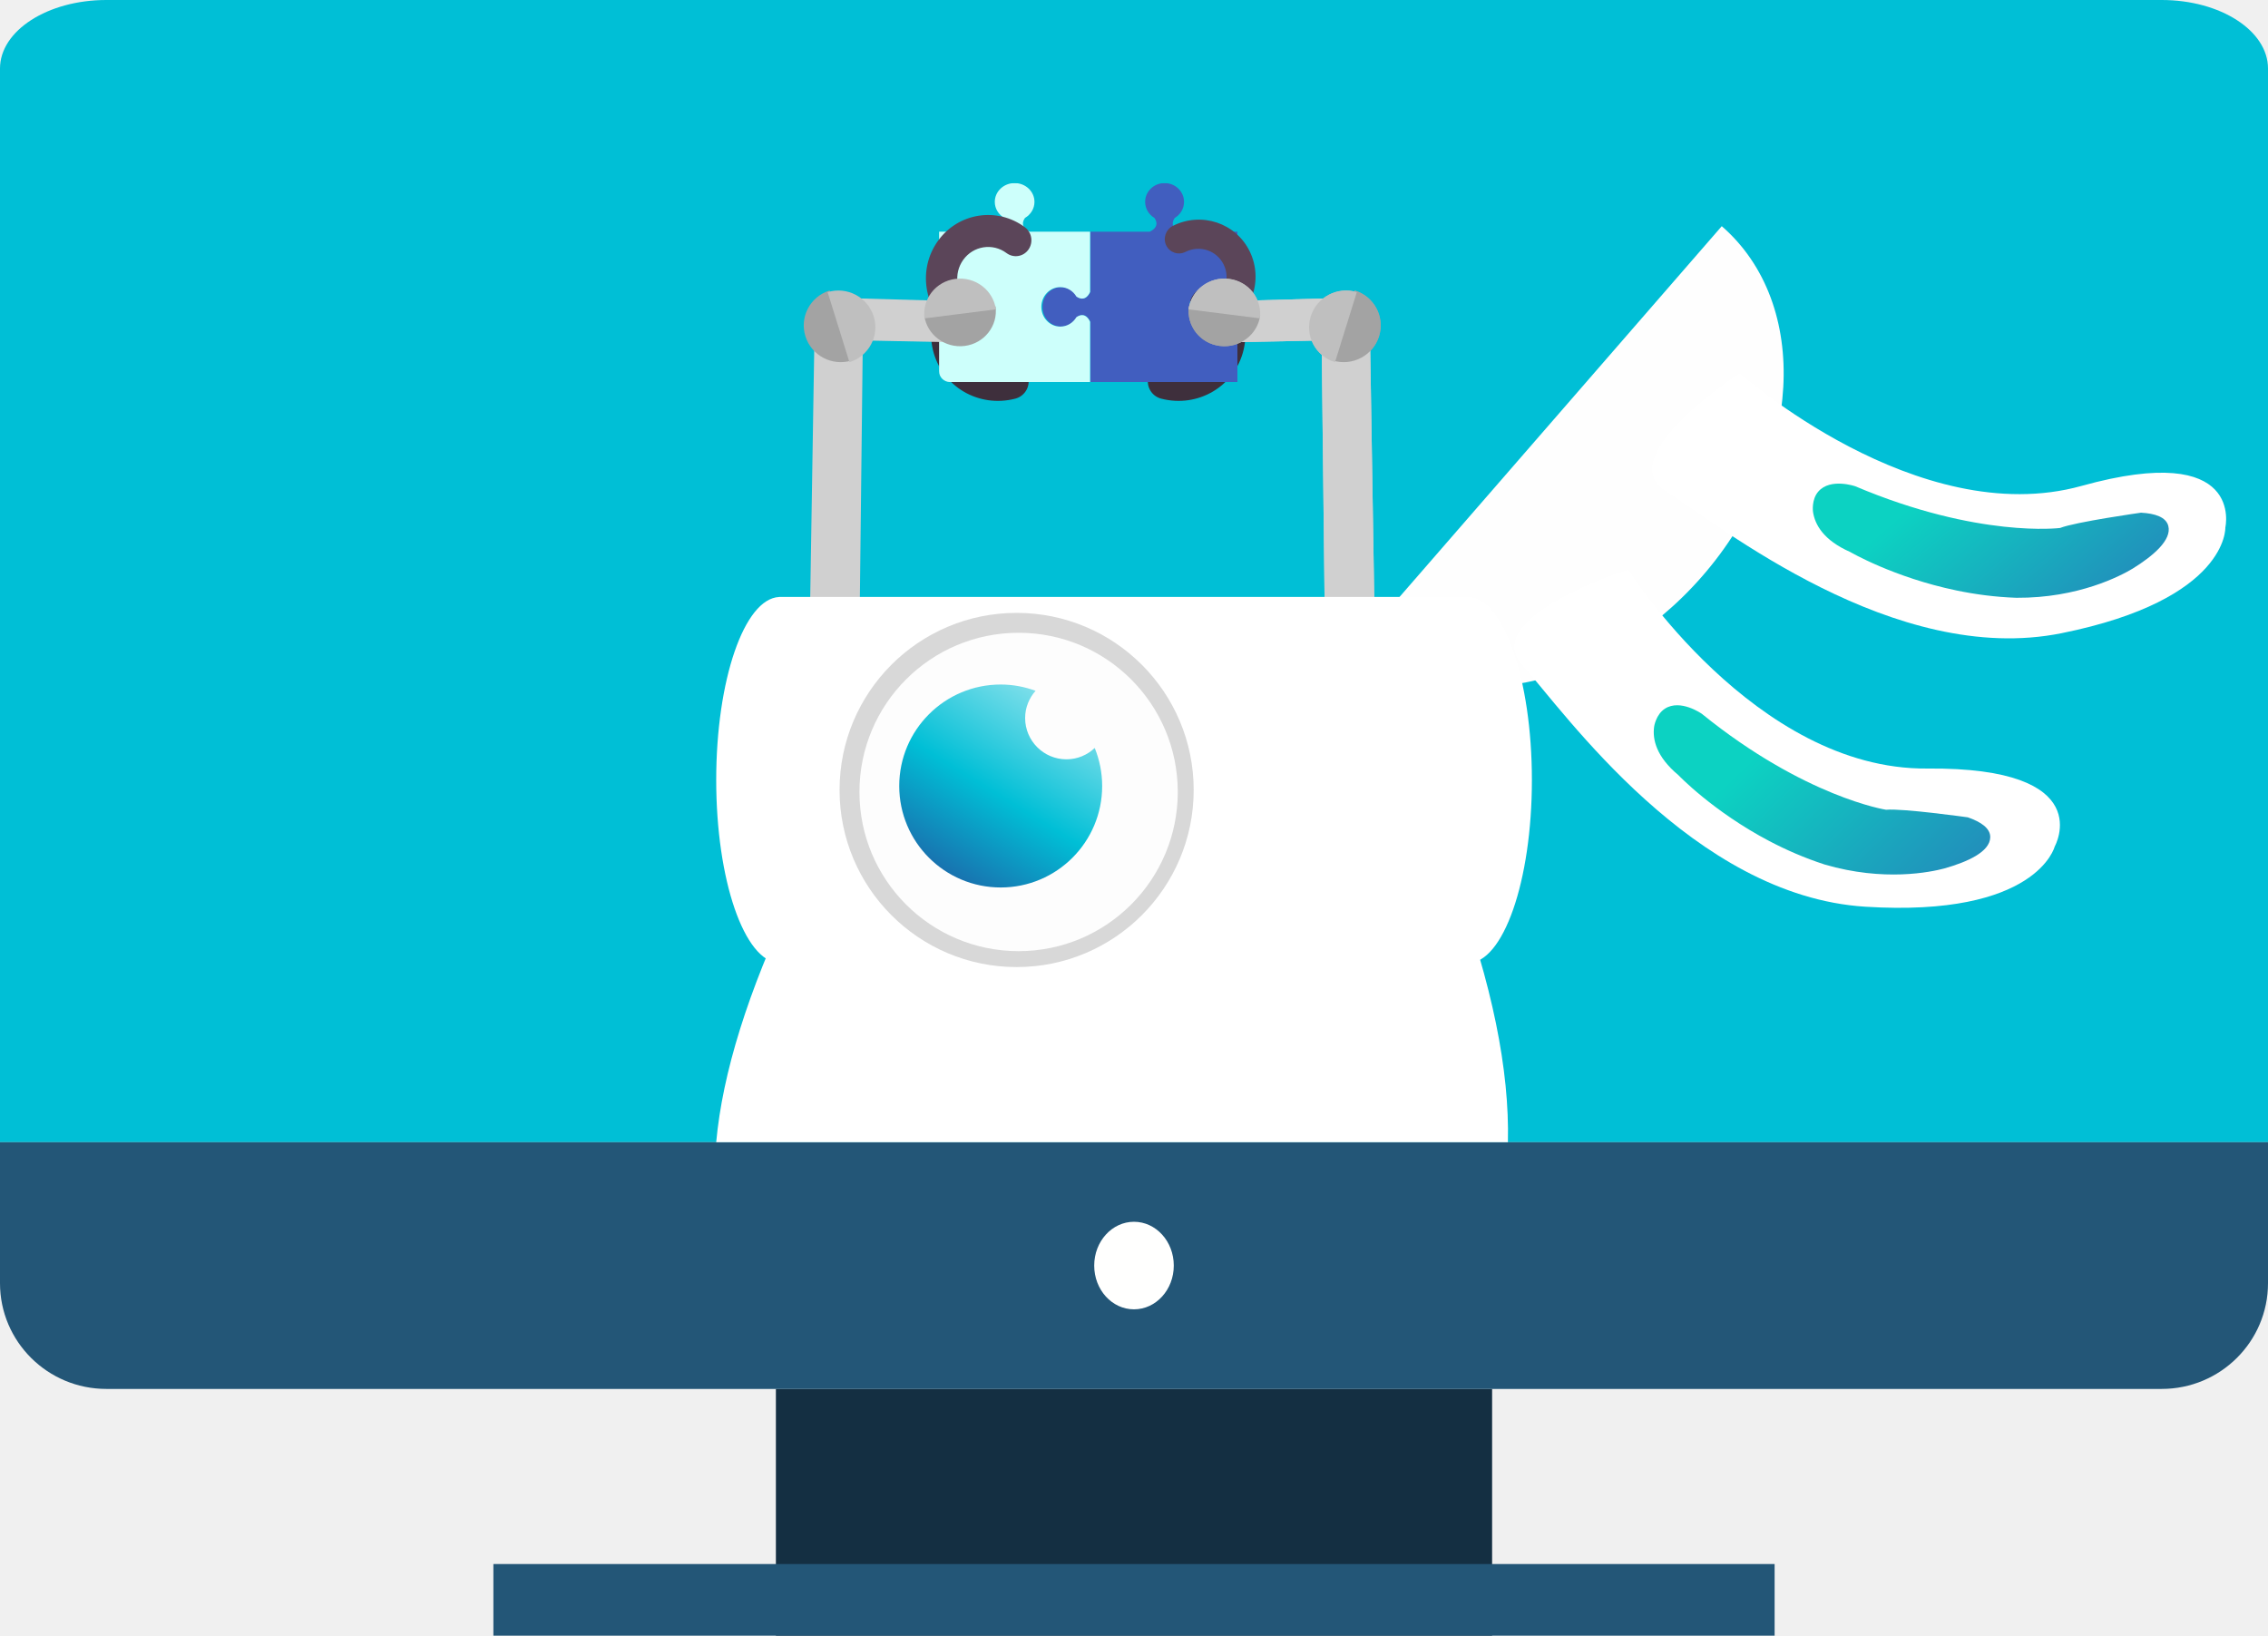
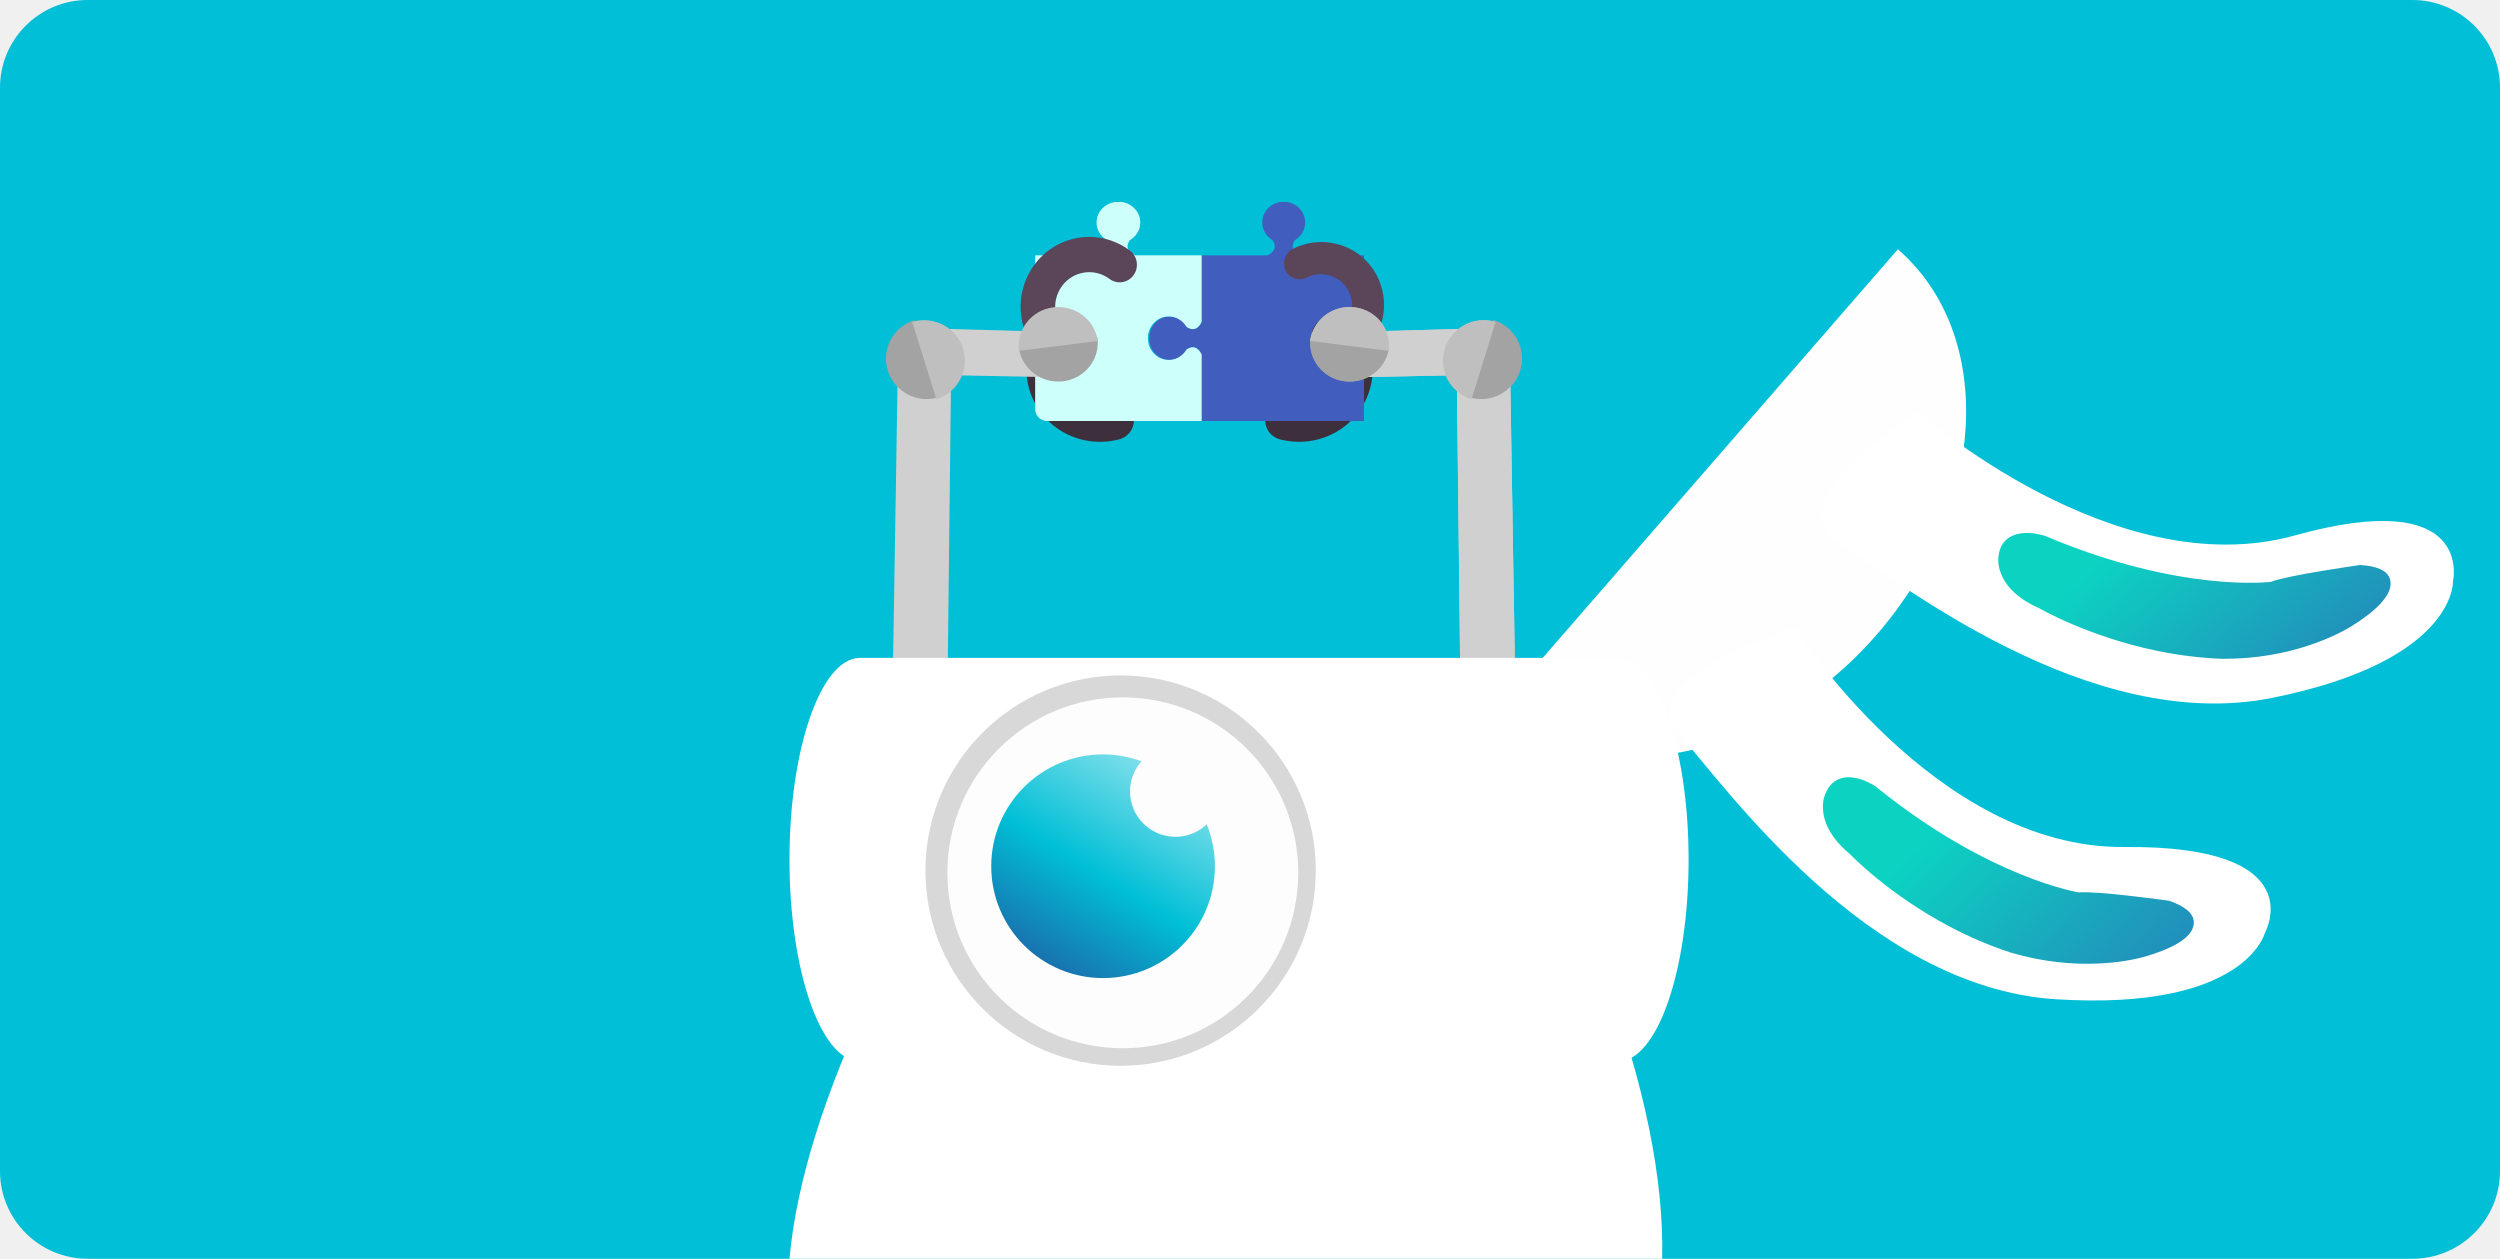
- <svg xmlns="http://www.w3.org/2000/svg" xmlns:xlink="http://www.w3.org/1999/xlink" width="570px" height="411px" viewBox="0 0 570 411" version="1.1">
+ <svg xmlns="http://www.w3.org/2000/svg" xmlns:xlink="http://www.w3.org/1999/xlink" width="570px" height="287px" viewBox="0 0 570 287" version="1.1">
  <defs>
    <polygon id="path-1" points="0 0 49 0 49 50 0 50" />
    <polygon id="path-3" points="2.969 5.85 31.654 6.06 31.841 31.25 3.156 31.041" />
    <polygon id="path-5" points="0 0 38 0 38 50 0 50" />
    <polygon id="path-7" points="4.187 7.495 41.474 7.595 41.563 40.636 4.276 40.536" />
    <linearGradient x1="37.757%" y1="69.404%" x2="52.876%" y2="-57.766%" id="linearGradient-9">
      <stop stop-color="#0CD2C2" offset="0%" />
      <stop stop-color="#3455B5" offset="100%" />
    </linearGradient>
    <linearGradient x1="45.412%" y1="69.404%" x2="51.078%" y2="-57.766%" id="linearGradient-10">
      <stop stop-color="#0CD2C2" offset="0%" />
      <stop stop-color="#3455B5" offset="100%" />
    </linearGradient>
    <linearGradient x1="128.501%" y1="-25.3%" x2="29.316%" y2="135.034%" id="linearGradient-11">
      <stop stop-color="#FFFFFF" offset="0%" />
      <stop stop-color="#00BFD6" offset="58.129%" />
      <stop stop-color="#2A3B93" offset="100%" />
    </linearGradient>
  </defs>
  <g id="HD_Desktop" stroke="none" stroke-width="1" fill="none" fill-rule="evenodd">
    <g id="VW_Associative_memory_v1" transform="translate(-1067, -81)">
      <g id="Associative_memory_img" transform="translate(1067, 81)">
-         <path d="M570,17.22 L570,287 L0,287 L0,17.22 C0,7.711 11.965,0 26.724,0 L543.281,0 C558.035,0 570,7.711 570,17.22 Z" id="Fill-153" fill="#00BFD6" />
+         <g id="Input_Icon" fill="#00BFD6">
+           <g id="Contextual_Bandit_PC">
+             <g>
+               <rect id="Rectangle" x="0" y="0" width="570" height="287" rx="20" />
+             </g>
+           </g>
+         </g>
        <path d="M282.987,88.258 C283.008,88.314 283.029,88.369 283.053,88.426 C286.703,97.272 296.698,101.381 305.333,97.586 C313.753,93.886 317.818,84.014 314.631,75.322 C314.55,75.1 314.465,74.879 314.373,74.657 C313.454,72.431 310.948,71.401 308.775,72.357 C306.656,73.288 305.637,75.762 306.439,77.948 C306.459,78.005 306.481,78.061 306.503,78.117 C308.331,82.518 306.301,87.637 302.007,89.525 C297.711,91.413 292.738,89.368 290.922,84.966 C290.003,82.74 287.496,81.71 285.324,82.665 C283.205,83.596 282.186,86.071 282.987,88.258" id="Fill-9" fill="#3E2F3C" transform="translate(299.2143, 85.5) rotate(-53) translate(-299.2143, -85.5) " />
        <g id="Group-3" transform="translate(262, 46)">
          <mask id="mask-2" fill="white">
            <use xlink:href="#path-1" />
          </mask>
          <g id="Clip-2" />
          <path d="M36.937,31.109 C36.937,33.846 39.022,36.065 41.597,36.065 C43.277,36.065 44.75,35.119 45.569,33.7 C46.539,33.015 47.908,32.673 48.962,34.857 L49,34.857 L49,50 L12.062,50 L12.062,34.853 L12.044,34.825 L12.044,34.892 C10.987,32.668 9.609,33.011 8.633,33.7 C7.813,35.119 6.341,36.066 4.66,36.066 C2.087,36.066 0,33.846 0,31.109 C0,28.371 2.087,26.151 4.66,26.151 C6.34,26.151 7.813,27.098 8.633,28.517 C9.57,29.178 10.875,29.519 11.914,27.582 L11.983,27.448 C12.003,27.407 12.024,27.368 12.044,27.325 L12.044,27.33 L12.062,27.295 L12.062,12.217 L26.957,12.217 C28.224,11.597 28.646,10.869 28.646,10.174 C28.646,9.666 28.421,9.175 28.133,8.757 C26.734,7.925 25.8,6.431 25.8,4.727 C25.8,2.115 27.989,0 30.688,0 C33.387,0 35.575,2.115 35.575,4.727 C35.575,6.431 34.642,7.925 33.243,8.757 C32.564,9.747 32.225,11.144 34.418,12.217 L49,12.217 L49,27.362 C48.987,27.362 48.975,27.36 48.962,27.36 C47.908,29.546 46.541,29.202 45.569,28.517 C44.75,27.098 43.277,26.151 41.597,26.151 C39.022,26.151 36.937,28.371 36.937,31.109" id="Fill-1" fill="#415EBF" mask="url(#mask-2)" />
        </g>
        <g id="Group-16" transform="translate(278, 43)">
          <path d="M54.451,37.532 L76.931,111.397 L66.863,121.416 L44.12,45.383 L54.451,37.532 Z" id="Combined-Shape" fill="#D0D0D0" transform="translate(60.52577, 79.47386) rotate(16) translate(-60.52577, -79.47386) " />
          <path d="M56,31.964 L56,42.511 L31.048,43.012 L33.316,32.6 L56,31.964 Z" id="Combined-Shape" fill="#D0D0D0" />
          <path d="M62.48,30 C67.364,31.487 70.096,36.63 68.583,41.489 C67.07,46.348 61.884,49.081 57,47.595 L62.48,30 Z" id="Fill-2" fill="#A3A3A3" />
          <path d="M57.52,48 C52.636,46.513 49.904,41.369 51.417,36.51 C52.931,31.651 58.116,28.918 63,30.405 L57.52,48 Z" id="Fill-4" fill="#BFBFBF" />
          <g id="Group-8" transform="translate(25.21433, 25.5) rotate(30) translate(-25.21433, -25.5) translate(7.714331, 7)">
            <mask id="mask-4" fill="white">
              <use xlink:href="#path-3" />
            </mask>
            <g id="Clip-7" transform="translate(17.40511, 18.55032) rotate(67) translate(-17.40511, -18.55032) " />
            <path d="M31.302,13.541 C29.141,10.295 25.842,8.057 22.015,7.237 C18.187,6.419 14.288,7.117 11.034,9.205 C4.322,13.514 2.486,22.472 6.946,29.169 C8.068,30.855 10.348,31.343 12.038,30.259 C13.727,29.176 14.188,26.93 13.065,25.244 C10.845,21.909 11.758,17.454 15.099,15.31 C16.717,14.271 18.657,13.923 20.563,14.331 C22.467,14.738 24.107,15.852 25.182,17.466 C26.304,19.152 28.584,19.64 30.275,18.555 C30.874,18.171 31.319,17.64 31.593,17.039 C32.091,15.948 32.026,14.628 31.302,13.541 Z" id="Fill-6" fill="#5B4559" mask="url(#mask-4)" transform="translate(18.21245, 18.86981) rotate(67) translate(-18.21245, -18.86981) " />
          </g>
          <path d="M38.714,36.267 C38.052,41.124 33.504,44.552 28.556,43.926 C23.608,43.3 20.133,38.856 20.795,34 L38.714,36.267 Z" id="Fill-11" fill="#A3A3A3" />
          <path d="M20.714,34.733 C21.377,29.877 25.925,26.448 30.873,27.074 C35.821,27.7 39.296,32.144 38.633,37 L20.714,34.733 Z" id="Fill-13" fill="#BFBFBF" />
        </g>
        <g id="Group-16" transform="translate(298, 70)">
          <path d="M34.451,10.532 L56.931,84.397 L46.863,94.416 L24.12,18.383 L34.451,10.532 Z" id="Combined-Shape" fill="#D0D0D0" transform="translate(40.52577, 52.47386) rotate(16) translate(-40.52577, -52.47386) " />
          <path d="M36,4.964 L36,15.511 L11.048,16.012 L13.316,5.6 L36,4.964 Z" id="Combined-Shape" fill="#D0D0D0" />
          <path d="M42.48,3 C47.364,4.487 50.096,9.63 48.583,14.489 C47.07,19.348 41.884,22.081 37,20.595 L42.48,3 Z" id="Fill-2" fill="#A3A3A3" />
          <path d="M37.52,21 C32.636,19.513 29.904,14.369 31.417,9.51 C32.931,4.651 38.116,1.918 43,3.405 L37.52,21 Z" id="Fill-4" fill="#BFBFBF" />
          <path d="M18.714,9.267 C18.052,14.124 13.504,17.552 8.556,16.926 C3.608,16.3 0.133,11.856 0.795,7 L18.714,9.267 Z" id="Fill-11" fill="#A3A3A3" />
          <path d="M0.714,7.733 C1.377,2.877 5.925,-0.552 10.873,0.074 C15.821,0.7 19.296,5.144 18.633,10 L0.714,7.733 Z" id="Fill-13" fill="#BFBFBF" />
        </g>
        <path d="M231.559,88.258 C231.579,88.314 231.601,88.369 231.624,88.426 C235.274,97.272 245.269,101.381 253.904,97.586 C262.324,93.886 266.389,84.014 263.203,75.322 C263.122,75.1 263.036,74.879 262.944,74.657 C262.025,72.431 259.519,71.401 257.347,72.357 C255.228,73.288 254.209,75.762 255.01,77.948 C255.031,78.005 255.052,78.061 255.075,78.117 C256.902,82.518 254.872,87.637 250.578,89.525 C246.282,91.413 241.309,89.368 239.493,84.966 C238.574,82.74 236.068,81.71 233.896,82.665 C231.777,83.596 230.757,86.071 231.559,88.258" id="Fill-9" fill="#3E2F3C" transform="translate(247.7857, 85.5) scale(-1, 1) rotate(-53) translate(-247.7857, -85.5) " />
        <g id="Group-3" transform="translate(236, 46)">
          <mask id="mask-6" fill="white">
            <use xlink:href="#path-5" />
          </mask>
          <g id="Clip-2" />
          <path d="M30.467,36.066 C32.182,36.066 33.684,35.119 34.52,33.699 C35.515,33.011 36.921,32.668 38,34.892 L38,50 L2.765,50 C1.238,50 0,48.769 0,47.251 L0,12.217 L15.195,12.217 C17.432,11.144 17.086,9.747 16.394,8.757 C14.967,7.925 14.014,6.432 14.014,4.727 C14.014,2.116 16.247,0 19,0 C21.753,0 23.986,2.116 23.986,4.727 C23.986,6.432 23.033,7.925 21.606,8.757 C20.914,9.747 20.568,11.144 22.805,12.217 L38,12.217 L38,27.325 C36.921,29.549 35.515,29.206 34.52,28.518 C33.684,27.098 32.182,26.151 30.467,26.151 C27.841,26.151 25.713,28.371 25.713,31.108 C25.713,33.846 27.841,36.066 30.467,36.066" id="Fill-1" fill="#CDFFFB" mask="url(#mask-6)" />
        </g>
        <g id="Group" transform="translate(228.5, 105.5) scale(-1, 1) translate(-228.5, -105.5) translate(183, 43)">
          <path d="M57.451,37.532 L79.931,111.397 L69.863,121.416 L47.12,45.383 L57.451,37.532 Z" id="Combined-Shape" fill="#D0D0D0" transform="translate(63.52577, 79.47386) rotate(16) translate(-63.52577, -79.47386) " />
          <path d="M59,31.964 L59,42.511 L34.048,43.012 L36.316,32.6 L59,31.964 Z" id="Combined-Shape" fill="#D0D0D0" />
          <path d="M65.48,30 C70.364,31.487 73.096,36.63 71.583,41.489 C70.07,46.348 64.884,49.081 60,47.595 L65.48,30 Z" id="Fill-2" fill="#A3A3A3" />
          <path d="M60.52,48 C55.636,46.513 52.904,41.369 54.417,36.51 C55.931,31.651 61.116,28.918 66,30.405 L60.52,48 Z" id="Fill-4" fill="#BFBFBF" />
          <g id="Group-8" transform="translate(0.714331, 0)">
            <mask id="mask-8" fill="white">
              <use xlink:href="#path-7" />
            </mask>
            <g id="Clip-7" transform="translate(22.87528, 24.06528) rotate(67) translate(-22.87528, -24.06528) " />
            <path d="M41.868,20.023 C39.522,16.513 35.926,14.103 31.744,13.233 C27.562,12.365 23.295,13.142 19.726,15.423 C12.364,20.13 10.31,29.854 15.153,37.095 C16.371,38.918 18.862,39.436 20.716,38.251 C22.569,37.068 23.084,34.63 21.865,32.807 C19.454,29.202 20.475,24.365 24.14,22.023 C25.915,20.888 28.039,20.501 30.12,20.934 C32.2,21.366 33.989,22.566 35.156,24.31 C36.374,26.133 38.865,26.651 40.719,25.466 C41.377,25.046 41.866,24.468 42.169,23.815 C42.719,22.63 42.654,21.198 41.868,20.023 Z" id="Fill-6" fill="#5B4559" mask="url(#mask-8)" transform="translate(27.52917, 25.88708) rotate(87) translate(-27.52917, -25.88708) " />
          </g>
          <path d="M41.714,36.267 C41.052,41.124 36.504,44.552 31.556,43.926 C26.608,43.3 23.133,38.856 23.795,34 L41.714,36.267 Z" id="Fill-11" fill="#A3A3A3" />
          <path d="M23.714,34.733 C24.377,29.877 28.925,26.448 33.873,27.074 C38.821,27.7 42.296,32.144 41.633,37 L23.714,34.733 Z" id="Fill-13" fill="#BFBFBF" />
        </g>
-         <polygon id="Fill-154" fill="#142F42" points="195 411 375 411 375 349 195 349" />
-         <path d="M543.281,349 L26.724,349 C11.965,349 0,337.102 0,322.429 L0,287 L570,287 L570,322.429 C570,337.102 558.035,349 543.281,349" id="Fill-155" fill="#235677" />
-         <polygon id="Fill-156" fill="#235677" points="124 411 446 411 446 393 124 393" />
-         <path d="M295,318.003 C295,324.085 290.521,329 284.995,329 C279.474,329 275,324.085 275,318.003 C275,311.931 279.474,307 284.995,307 C290.521,307 295,311.931 295,318.003" id="Fill-157" fill="#FFFFFE" />
        <path d="M378.972,287 L180,287 C181.57,269.644 187.986,249.118 199.248,225.423 L228.598,220 L251.593,226.778 L279.309,226.778 L365.669,222.033 C374.961,247.166 379.396,268.822 378.972,287 Z" id="Combined-Shape" fill="#FFFFFF" />
        <g id="Group-10" transform="translate(460.1468, 151.9872) rotate(-229) translate(-460.1468, -151.9872) translate(374.6468, 68.48723)">
          <path d="M101.181,112.626 C62.798,112.626 31.681,136.803 31.681,166.626 L170.681,166.626 C170.681,136.803 139.565,112.626 101.181,112.626" id="Fill-6" fill="#FEFEFE" />
          <path d="M56.604,138.965 C56.604,138.965 57.289,79.156 21.61,55.565 C-14.069,31.974 5.784,21.444 5.784,21.444 C5.784,21.444 18.917,8.966 52.829,35.069 C86.741,61.172 88.76,117.577 91.164,133.624 C93.567,149.671 56.604,138.965 56.604,138.965" id="Fill-9" fill="#FFFFFF" />
          <path d="M112.239,127.775 C112.239,127.775 129.353,70.678 100.659,38.252 C71.966,5.827 94.434,1.209 94.434,1.209 C94.434,1.209 110.811,-7.124 137.073,27.221 C163.334,61.566 149.822,116.149 147.781,132.181 C145.74,148.213 112.239,127.775 112.239,127.775" id="Fill-10" fill="#FFFFFF" />
          <path d="M72.295,88.572 C72.295,88.572 69.949,76.125 62.06,62.052 C59.741,57.914 56.94,53.637 53.581,49.494 C43.399,37.619 32.129,33.293 28.828,32.225 C23.061,30.446 16.951,29.507 14.889,32.529 C13.605,34.41 14.712,37.072 16.885,39.875 C16.886,39.875 29.475,50.813 33.124,52.701 C33.124,52.701 48.571,66.475 58.99,98.425 C58.99,98.425 61.45,104.569 66.082,104.569 C68.784,104.569 70.797,102.244 70.813,102.226 C72.938,99.738 74.453,95.529 72.295,88.572" id="Fill-21" fill="url(#linearGradient-9)" />
          <path d="M142.936,84.354 C142.936,84.354 144.124,71.837 140.442,56.226 C139.359,51.636 137.853,46.78 135.775,41.895 C129.284,27.74 119.662,20.476 116.789,18.538 C111.745,15.235 106.141,12.637 103.326,14.944 C101.574,16.378 101.9,19.223 103.212,22.501 C103.213,22.501 112.273,36.434 115.253,39.25 C115.253,39.25 126.272,56.683 127.443,90.037 C127.443,90.037 128.105,96.578 132.552,97.869 C135.145,98.622 137.72,96.967 137.74,96.954 C140.467,95.175 143.084,91.586 142.936,84.354" id="Fill-22" fill="url(#linearGradient-10)" />
        </g>
        <path d="M196.079,150 L196.076,150 L195.804,150 L195.804,150.01 C187.051,150.43 180,170.858 180,196 C180,221.142 187.051,241.569 195.804,241.99 L195.804,242 L368.921,242 C377.801,242 385,221.405 385,196 C385,170.595 377.801,150 368.921,150 L196.079,150 Z" id="Fill-8" fill="#FFFFFF" />
        <circle id="Oval" fill="#D8D8D8" cx="255.5" cy="198.5" r="44.5" />
        <circle id="Oval" fill="#FDFDFD" cx="256" cy="199" r="40" />
        <path d="M268.026,190.797 C262.286,190.797 257.639,186.148 257.639,180.42 C257.639,177.782 258.653,175.407 260.263,173.578 C257.532,172.577 254.585,172 251.501,172 C237.422,172 226,183.417 226,197.496 C226,211.581 237.422,223 251.501,223 C265.585,223 277,211.581 277,197.496 C277,194.116 276.328,190.901 275.13,187.945 C273.277,189.7 270.782,190.797 268.026,190.797" id="Fill-46" fill="url(#linearGradient-11)" />
      </g>
    </g>
  </g>
</svg>
